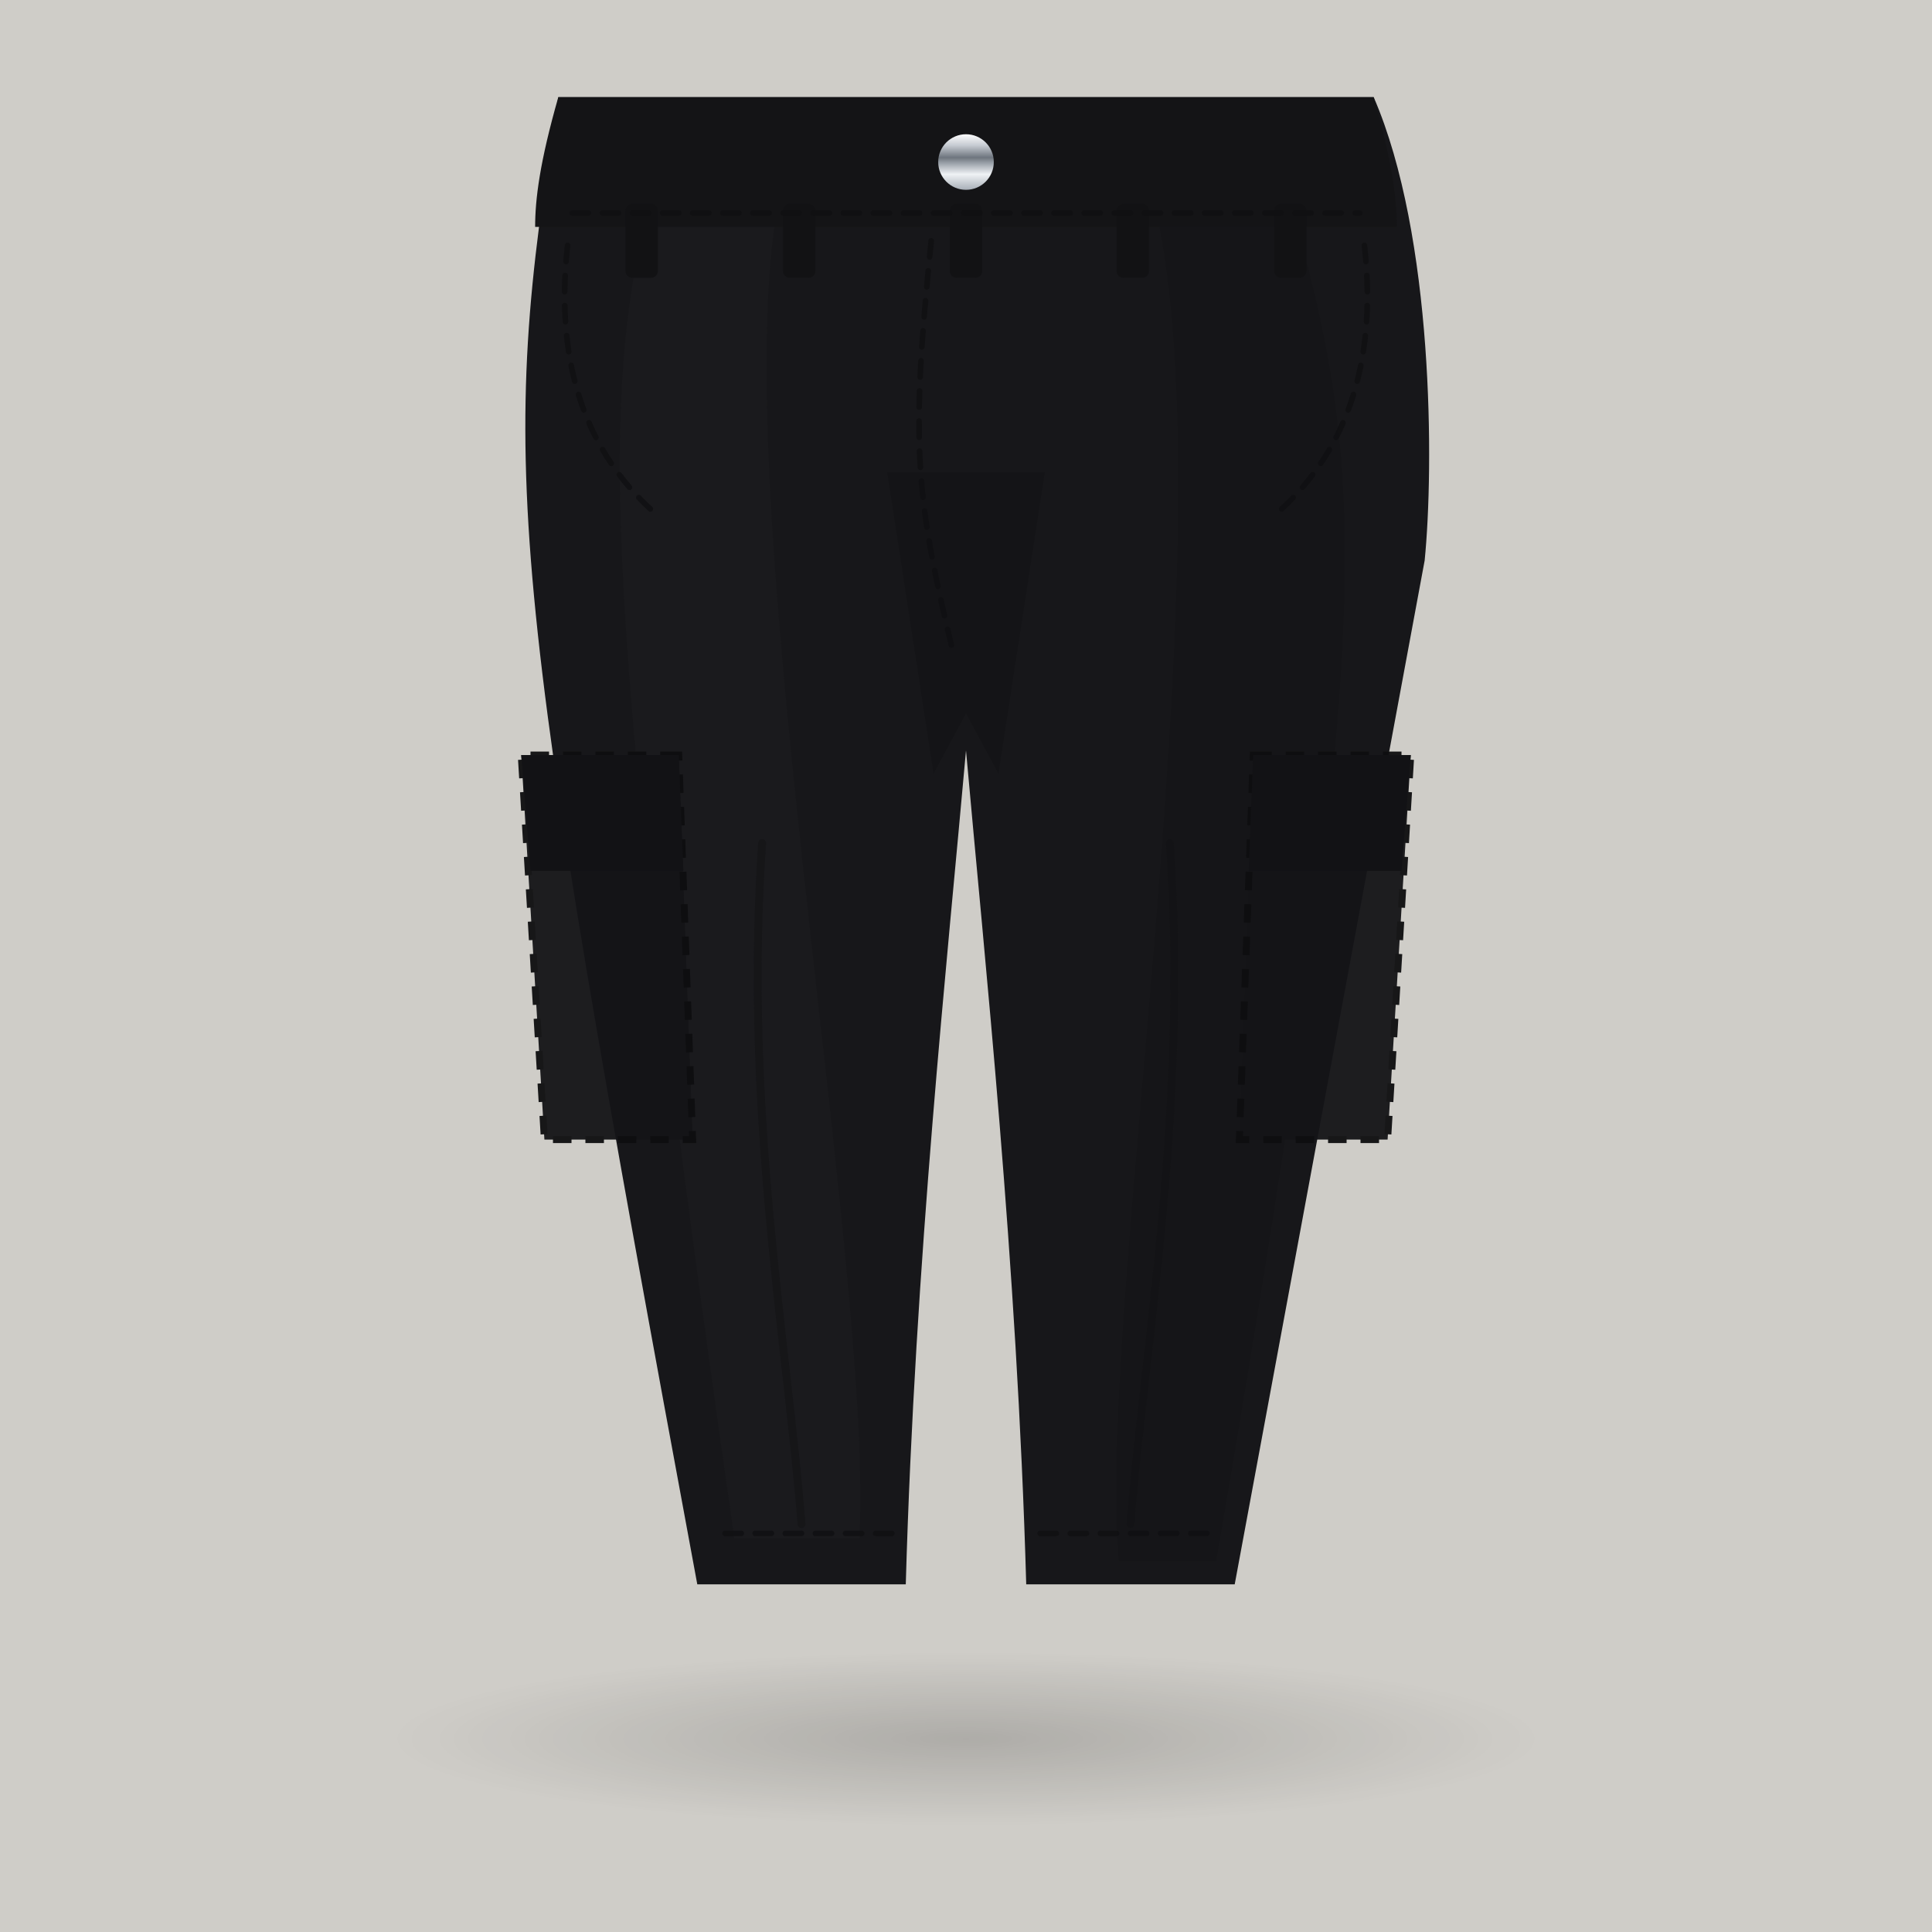
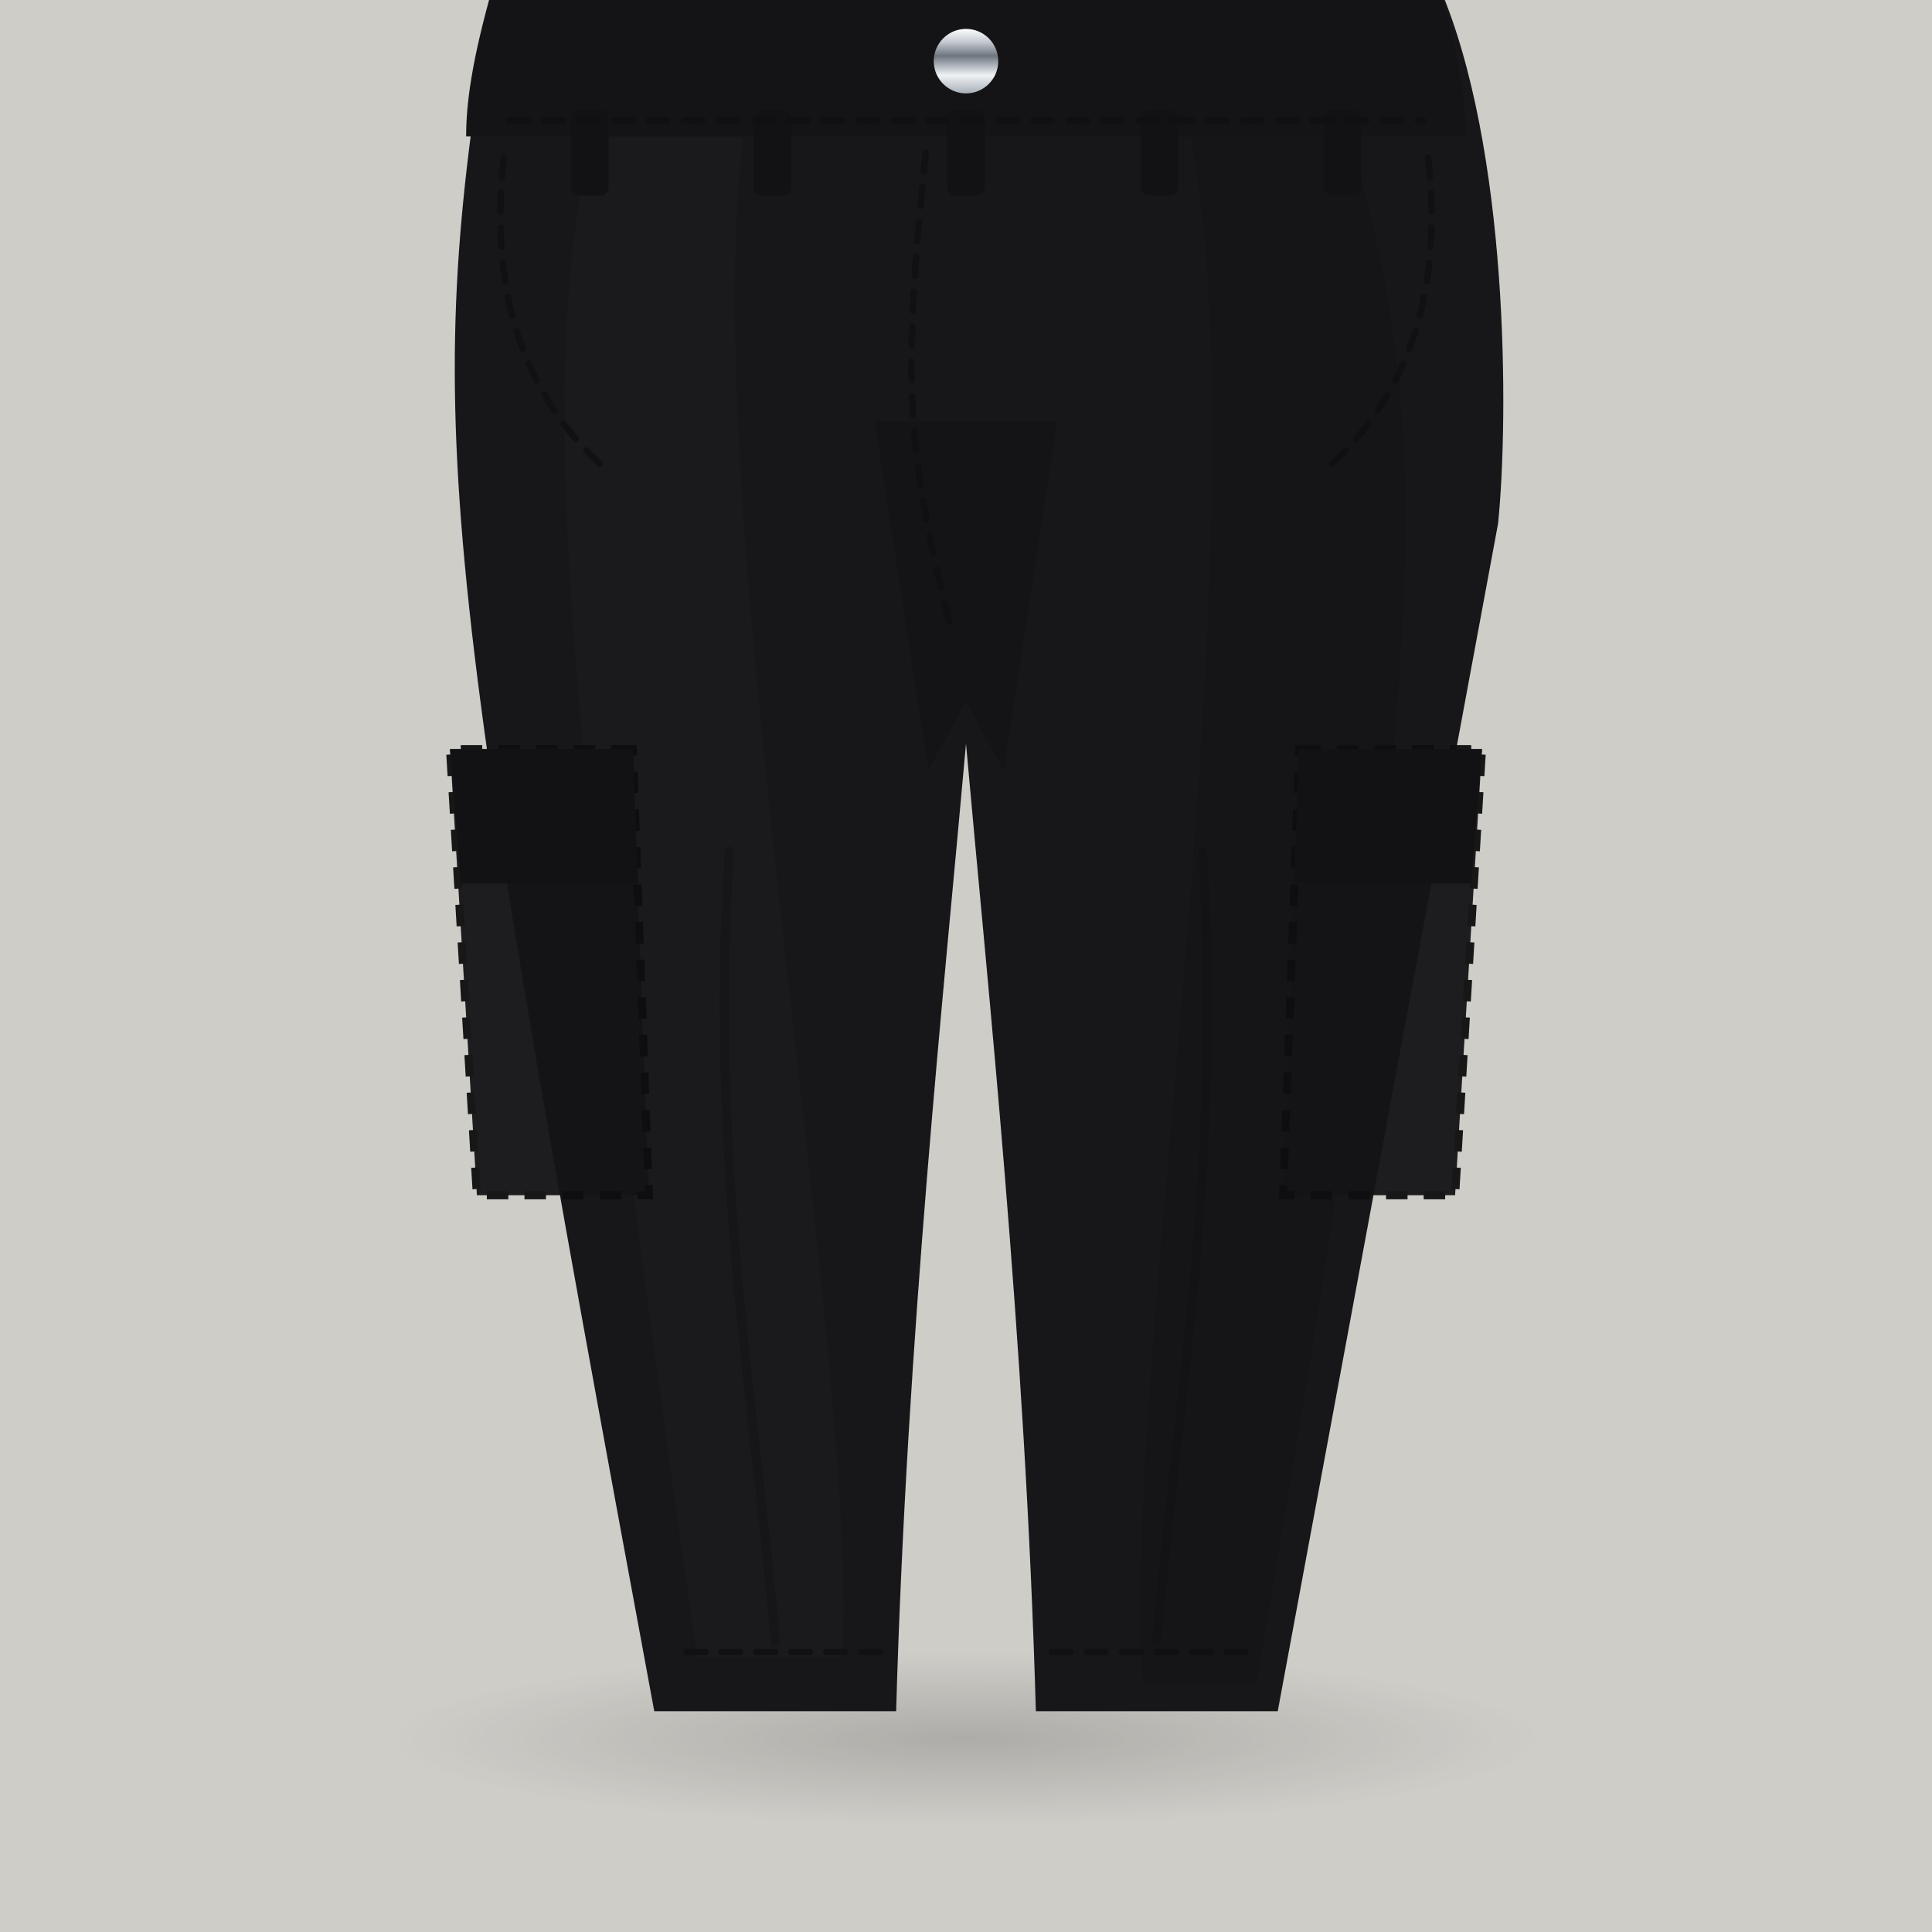
<svg xmlns="http://www.w3.org/2000/svg" viewBox="0 0 1000 1000" width="1000" height="1000" role="img" aria-label="Calça cargo, vista de frente">
  <defs>
-     <linearGradient id="vidro129" x1="0" y1="0" x2="1" y2="0">
+     <linearGradient id="vidro144" x1="0" y1="0" x2="1" y2="0">
      <stop offset="0" stop-color="#FFFFFF" stop-opacity=".55" />
      <stop offset="0.18" stop-color="#FFFFFF" stop-opacity=".1" />
      <stop offset="0.5" stop-color="#000000" stop-opacity=".08" />
      <stop offset="0.82" stop-color="#FFFFFF" stop-opacity=".22" />
      <stop offset="1" stop-color="#000000" stop-opacity=".12" />
    </linearGradient>
-     <linearGradient id="aco129" x1="0" y1="0" x2="0" y2="1">
+     <linearGradient id="aco144" x1="0" y1="0" x2="0" y2="1">
      <stop offset="0" stop-color="#FDFDFE" />
      <stop offset="0.2" stop-color="#C6CBD2" />
      <stop offset="0.42" stop-color="#6E757E" />
      <stop offset="0.52" stop-color="#9AA1A9" />
      <stop offset="0.72" stop-color="#EFF2F5" />
      <stop offset="1" stop-color="#A8AFB7" />
    </linearGradient>
-     <radialGradient id="chao129" cx="50%" cy="50%" r="50%">
+     <radialGradient id="chao144" cx="50%" cy="50%" r="50%">
      <stop offset="0" stop-color="#000000" stop-opacity=".16" />
      <stop offset="1" stop-color="#000000" stop-opacity="0" />
    </radialGradient>
-     <filter id="borra129" x="-30%" y="-30%" width="160%" height="160%">
+     <filter id="borra144" x="-30%" y="-30%" width="160%" height="160%">
      <feGaussianBlur stdDeviation="16" />
    </filter>
  </defs>
  <rect width="1000" height="1000" fill="#CFCDC8" />
-   <ellipse cx="500" cy="900" rx="300" ry="45" fill="url(#chao129)" />
-   <g transform="translate(500 410) scale(1.199)">
+   <ellipse cx="500" cy="900" rx="300" ry="45" fill="url(#chao144)" />
+   <g transform="translate(500 410) scale(1.391)">
    <g>
      <path d="M-176 -300 L176 -300 C202 -240 202 -140 198 -100 L116 342 L26 342 C22 202 8 72 0 -18 C-8 72 -22 202 -26 342 L-116 342 C-198 -100 -202 -140 -176 -300 Z" fill="#17171A" />
      <path d="M36 332 L108 332 C182 -100 172 -140 136 -270 L80 -260 C116 -120 56 222 66 332 Z" fill="#000000" opacity="0.09" />
      <path d="M-100 322 C-162 -110 -156 -180 -134 -266 L-80 -260 C-106 -140 -40 202 -46 322 Z" fill="#656567" opacity="0.043" />
      <path d="M-34 -138 L34 -138 L14 -8 L0 -34 L-14 -8 Z" fill="#000000" opacity="0.13" />
      <path d="M-176 -300 L176 -300 C184 -272 186 -256 186 -244 L-186 -244 C-186 -256 -184 -272 -176 -300 Z" fill="#141416" />
      <rect x="-147" y="-254" width="14" height="32" rx="3" fill="#121214" />
      <rect x="-79" y="-254" width="14" height="32" rx="3" fill="#121214" />
      <rect x="-7" y="-254" width="14" height="32" rx="3" fill="#121214" />
      <rect x="65" y="-254" width="14" height="32" rx="3" fill="#121214" />
      <rect x="133" y="-254" width="14" height="32" rx="3" fill="#121214" />
-       <circle cx="0" cy="-272" r="12" fill="url(#aco129)" />
+       <circle cx="0" cy="-272" r="12" fill="url(#aco144)" />
      <path d="M-170 -250 L170 -250" fill="none" stroke="#0F0F11" stroke-width="2.4" stroke-linecap="round" stroke-dasharray="7 6" opacity=".8" />
      <path d="M-15 -238 C-24 -150 -22 -128 -5 -58" fill="none" stroke="#0F0F11" stroke-width="2.4" stroke-linecap="round" stroke-dasharray="7 6" opacity=".8" />
      <path d="M-172 -236 C-178 -182 -162 -146 -136 -122" fill="none" stroke="#0F0F11" stroke-width="2.4" stroke-linecap="round" stroke-dasharray="7 6" opacity=".8" />
      <path d="M172 -236 C178 -182 162 -146 136 -122" fill="none" stroke="#0F0F11" stroke-width="2.4" stroke-linecap="round" stroke-dasharray="7 6" opacity=".8" />
      <path d="M-124 -16 L-192 -16 L-182 150 L-118 150 Z" fill="#141417" stroke="#0E0E10" stroke-width="3" stroke-dasharray="8 6" opacity=".95" />
      <path d="M-124 -16 L-192 -16 L-188 34 L-122 34 Z" fill="#121215" />
      <path d="M124 -16 L192 -16 L182 150 L118 150 Z" fill="#141417" stroke="#0E0E10" stroke-width="3" stroke-dasharray="8 6" opacity=".95" />
      <path d="M124 -16 L192 -16 L188 34 L122 34 Z" fill="#121215" />
      <path d="M-88 22 C-96 136.8 -77.0 239.4 -71.0 316" fill="none" stroke="#121214" stroke-width="3.4" stroke-linecap="round" opacity=".55" />
      <path d="M-32 320 L-108 320" fill="none" stroke="#0F0F11" stroke-width="2.4" stroke-linecap="round" stroke-dasharray="7 6" opacity=".8" />
      <path d="M88 22 C96 136.8 77.0 239.4 71.0 316" fill="none" stroke="#121214" stroke-width="3.4" stroke-linecap="round" opacity=".55" />
      <path d="M32 320 L108 320" fill="none" stroke="#0F0F11" stroke-width="2.4" stroke-linecap="round" stroke-dasharray="7 6" opacity=".8" />
    </g>
  </g>
</svg>
